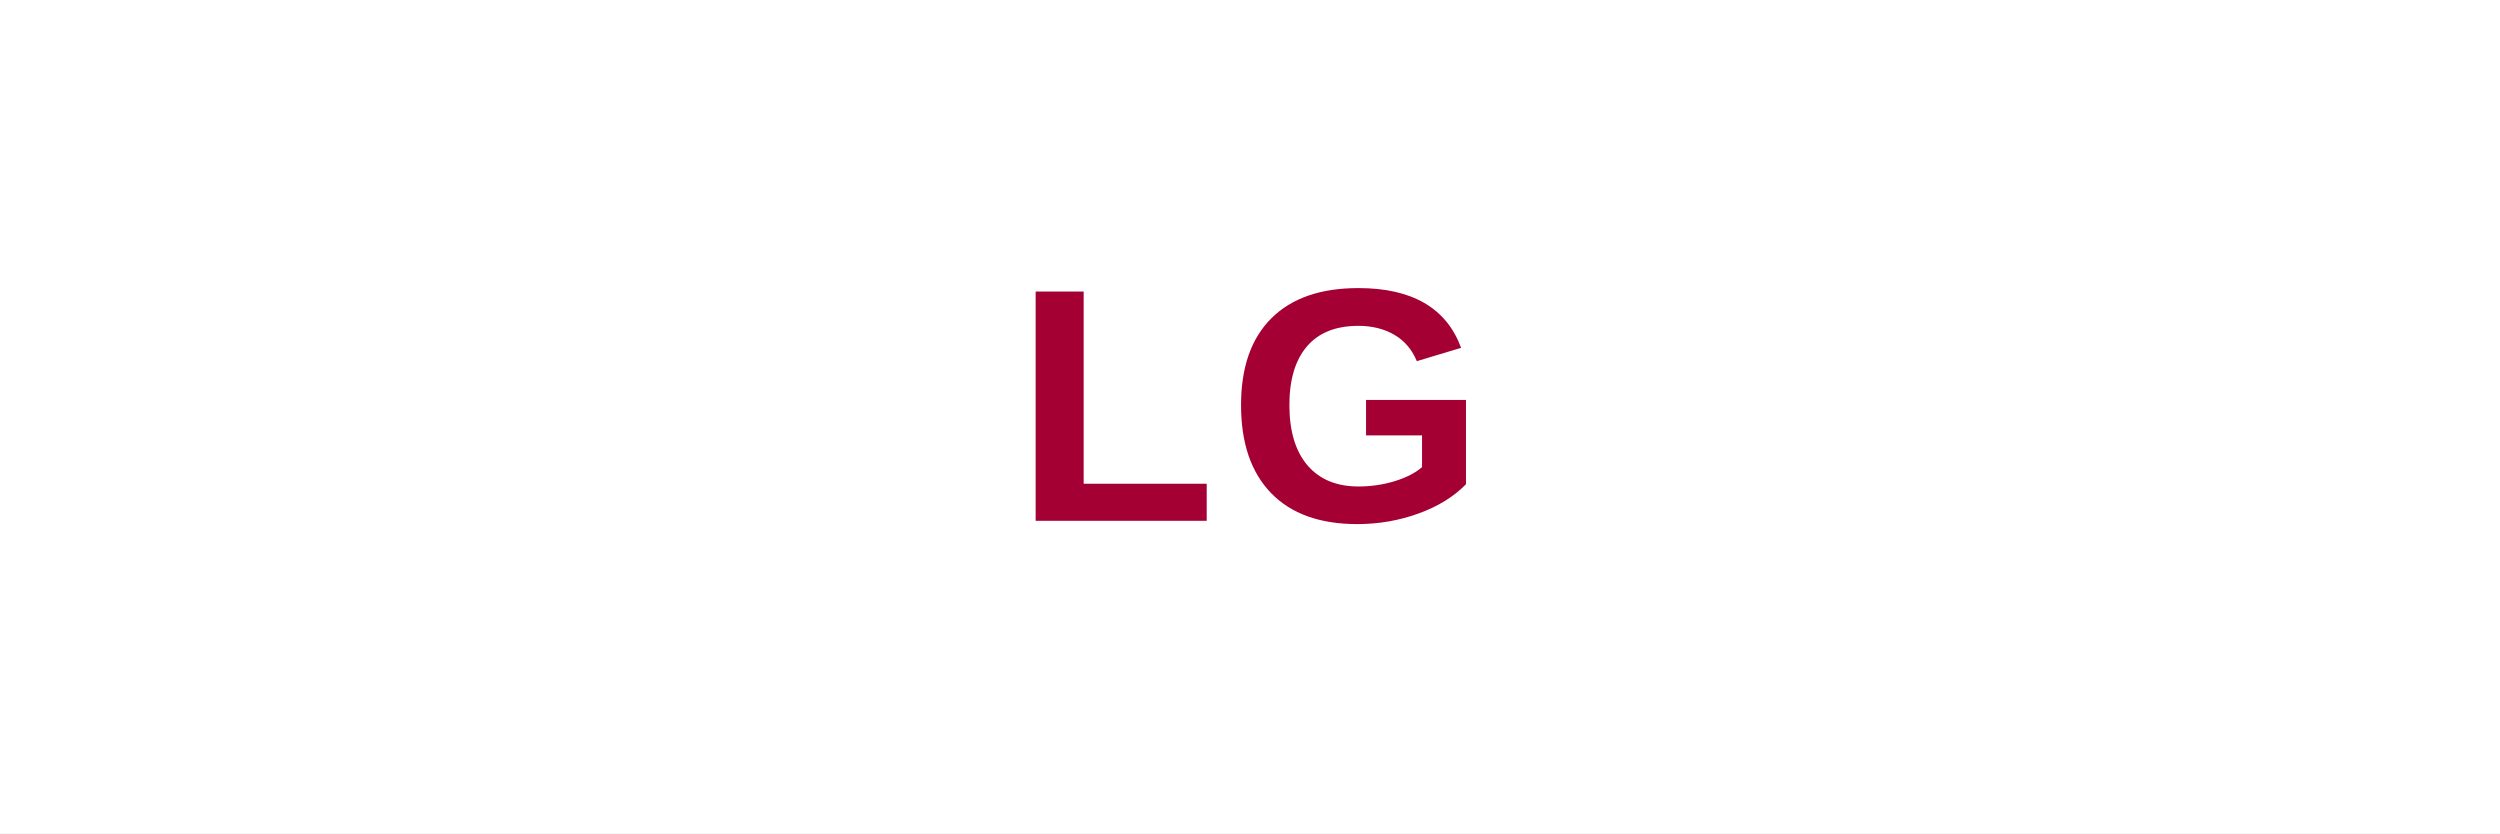
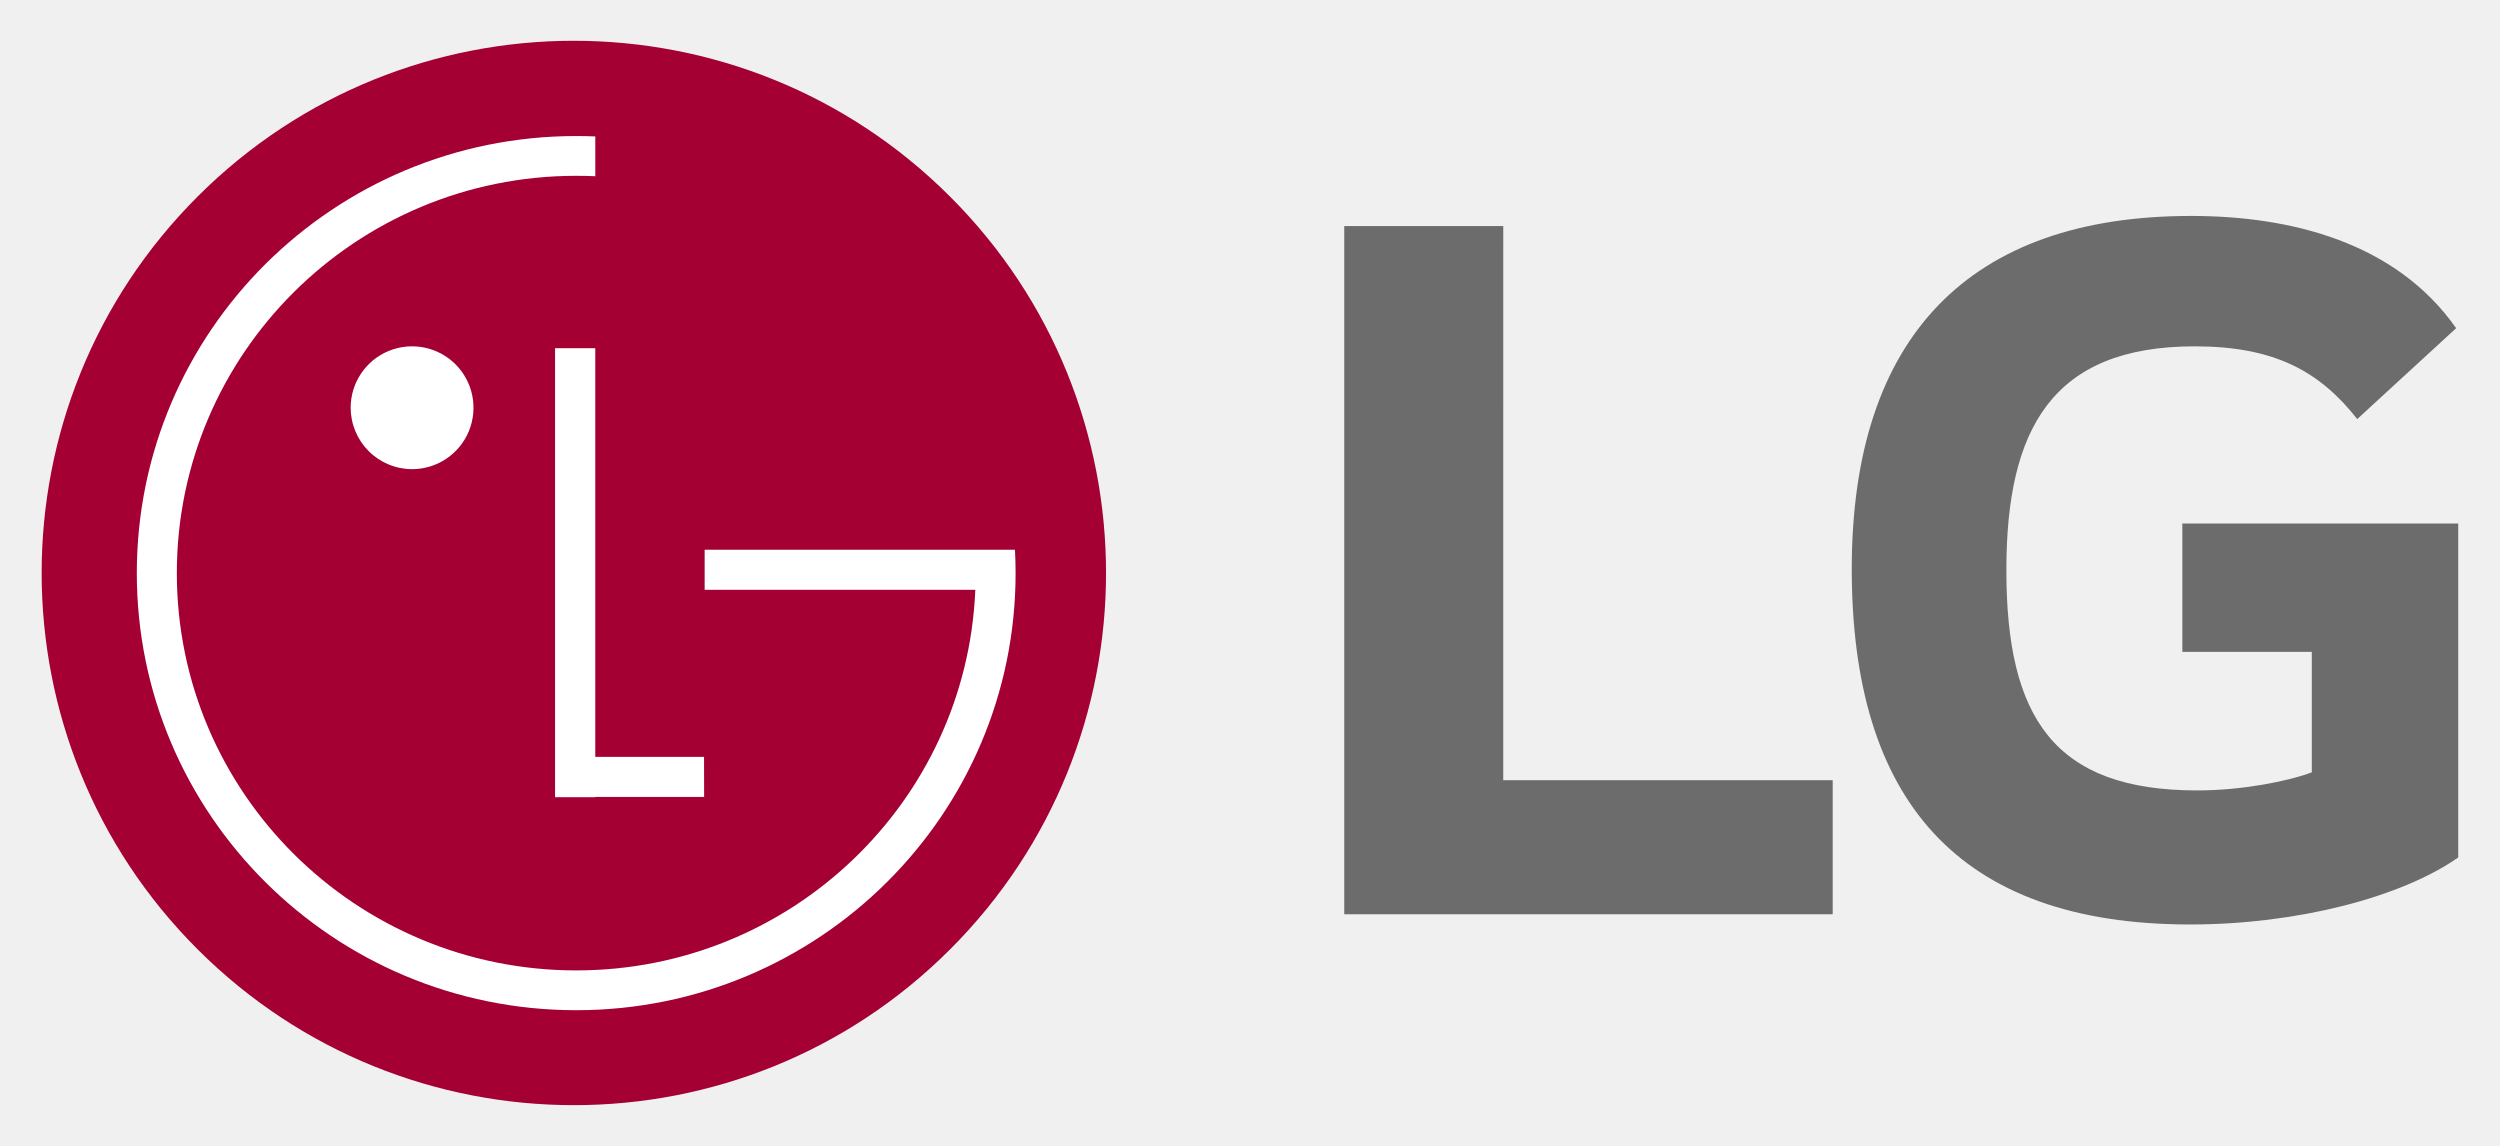
- <svg xmlns="http://www.w3.org/2000/svg" viewBox="0 0 240 80">
-   <rect width="240" height="80" fill="#ffffff" />
-   <text x="120" y="50" text-anchor="middle" font-family="-apple-system, 'Helvetica Neue', Arial, sans-serif" font-size="32" font-weight="700" font-style="normal" fill="#a50034" letter-spacing="1">LG</text>
+ <svg xmlns="http://www.w3.org/2000/svg" width="600" height="275" version="1.1">
+   <path d="m523.76 156.45h31.071v28.903c-5.702 2.175-16.894 4.35-27.504 4.35-34.368 0-45.797-17.446-45.797-52.874 0-33.811 10.881-53.708 45.216-53.708 19.135 0 29.991 6.004 38.99 17.453l23.741-21.811c-14.497-20.672-39.8-26.937-63.557-26.937-53.413-0.021-81.498 29.113-81.498 84.721 0 55.332 25.377 85.327 81.212 85.327 25.639 0 50.697-6.526 64.343-16.09v-80.138h-66.216zm-162.98 30.804h79.071v32.166h-117.23v-165.17h38.162z" fill="#6b6c6b" />
+   <path d="m228.04 227.83c49.881-49.881 49.878-130.76-0.005-180.63-49.883-49.879-130.76-49.885-180.63-0.005-49.881 49.88-49.878 130.76 0.005 180.63 49.882 49.883 130.76 49.885 180.63 0.006z" fill="#a50034" />
+   <path d="m98.971 112.6c2.912-0.014 5.755-0.891 8.17-2.52 2.414-1.628 4.293-3.935 5.397-6.63 1.105-2.695 1.387-5.657 0.81-8.511-0.578-2.855-1.987-5.475-4.051-7.529-2.065-2.054-4.692-3.451-7.549-4.014-2.857-0.563-5.817-0.267-8.507 0.851-2.69 1.118-4.988 3.007-6.604 5.431-1.617 2.422-2.479 5.269-2.479 8.182 0.004 1.94 0.391 3.861 1.138 5.652 0.748 1.792 1.84 3.418 3.215 4.787 1.376 1.369 3.008 2.453 4.802 3.191 1.795 0.739 3.717 1.116 5.658 1.111zm135.1 28.96h-64.955v-9.622h74.475c0.101 1.864 0.152 3.726 0.152 5.612 0 57.936-47.218 104.9-105.45 104.9-58.234 0-105.46-46.935-105.46-104.9 0-57.96 47.211-104.9 105.45-104.9 1.537 0 3.067 0.031 4.59 0.094v9.55c-1.522-0.068-3.047-0.101-4.576-0.101-52.931 0-95.856 42.694-95.856 95.348 0 52.655 42.919 95.357 95.856 95.357 51.482 0 93.54-40.395 95.766-91.07zm-65.103 40.085h-26.104v-98.073h-9.651v107.76h9.673v-0.065h26.104z" fill="#fff" />
</svg>
